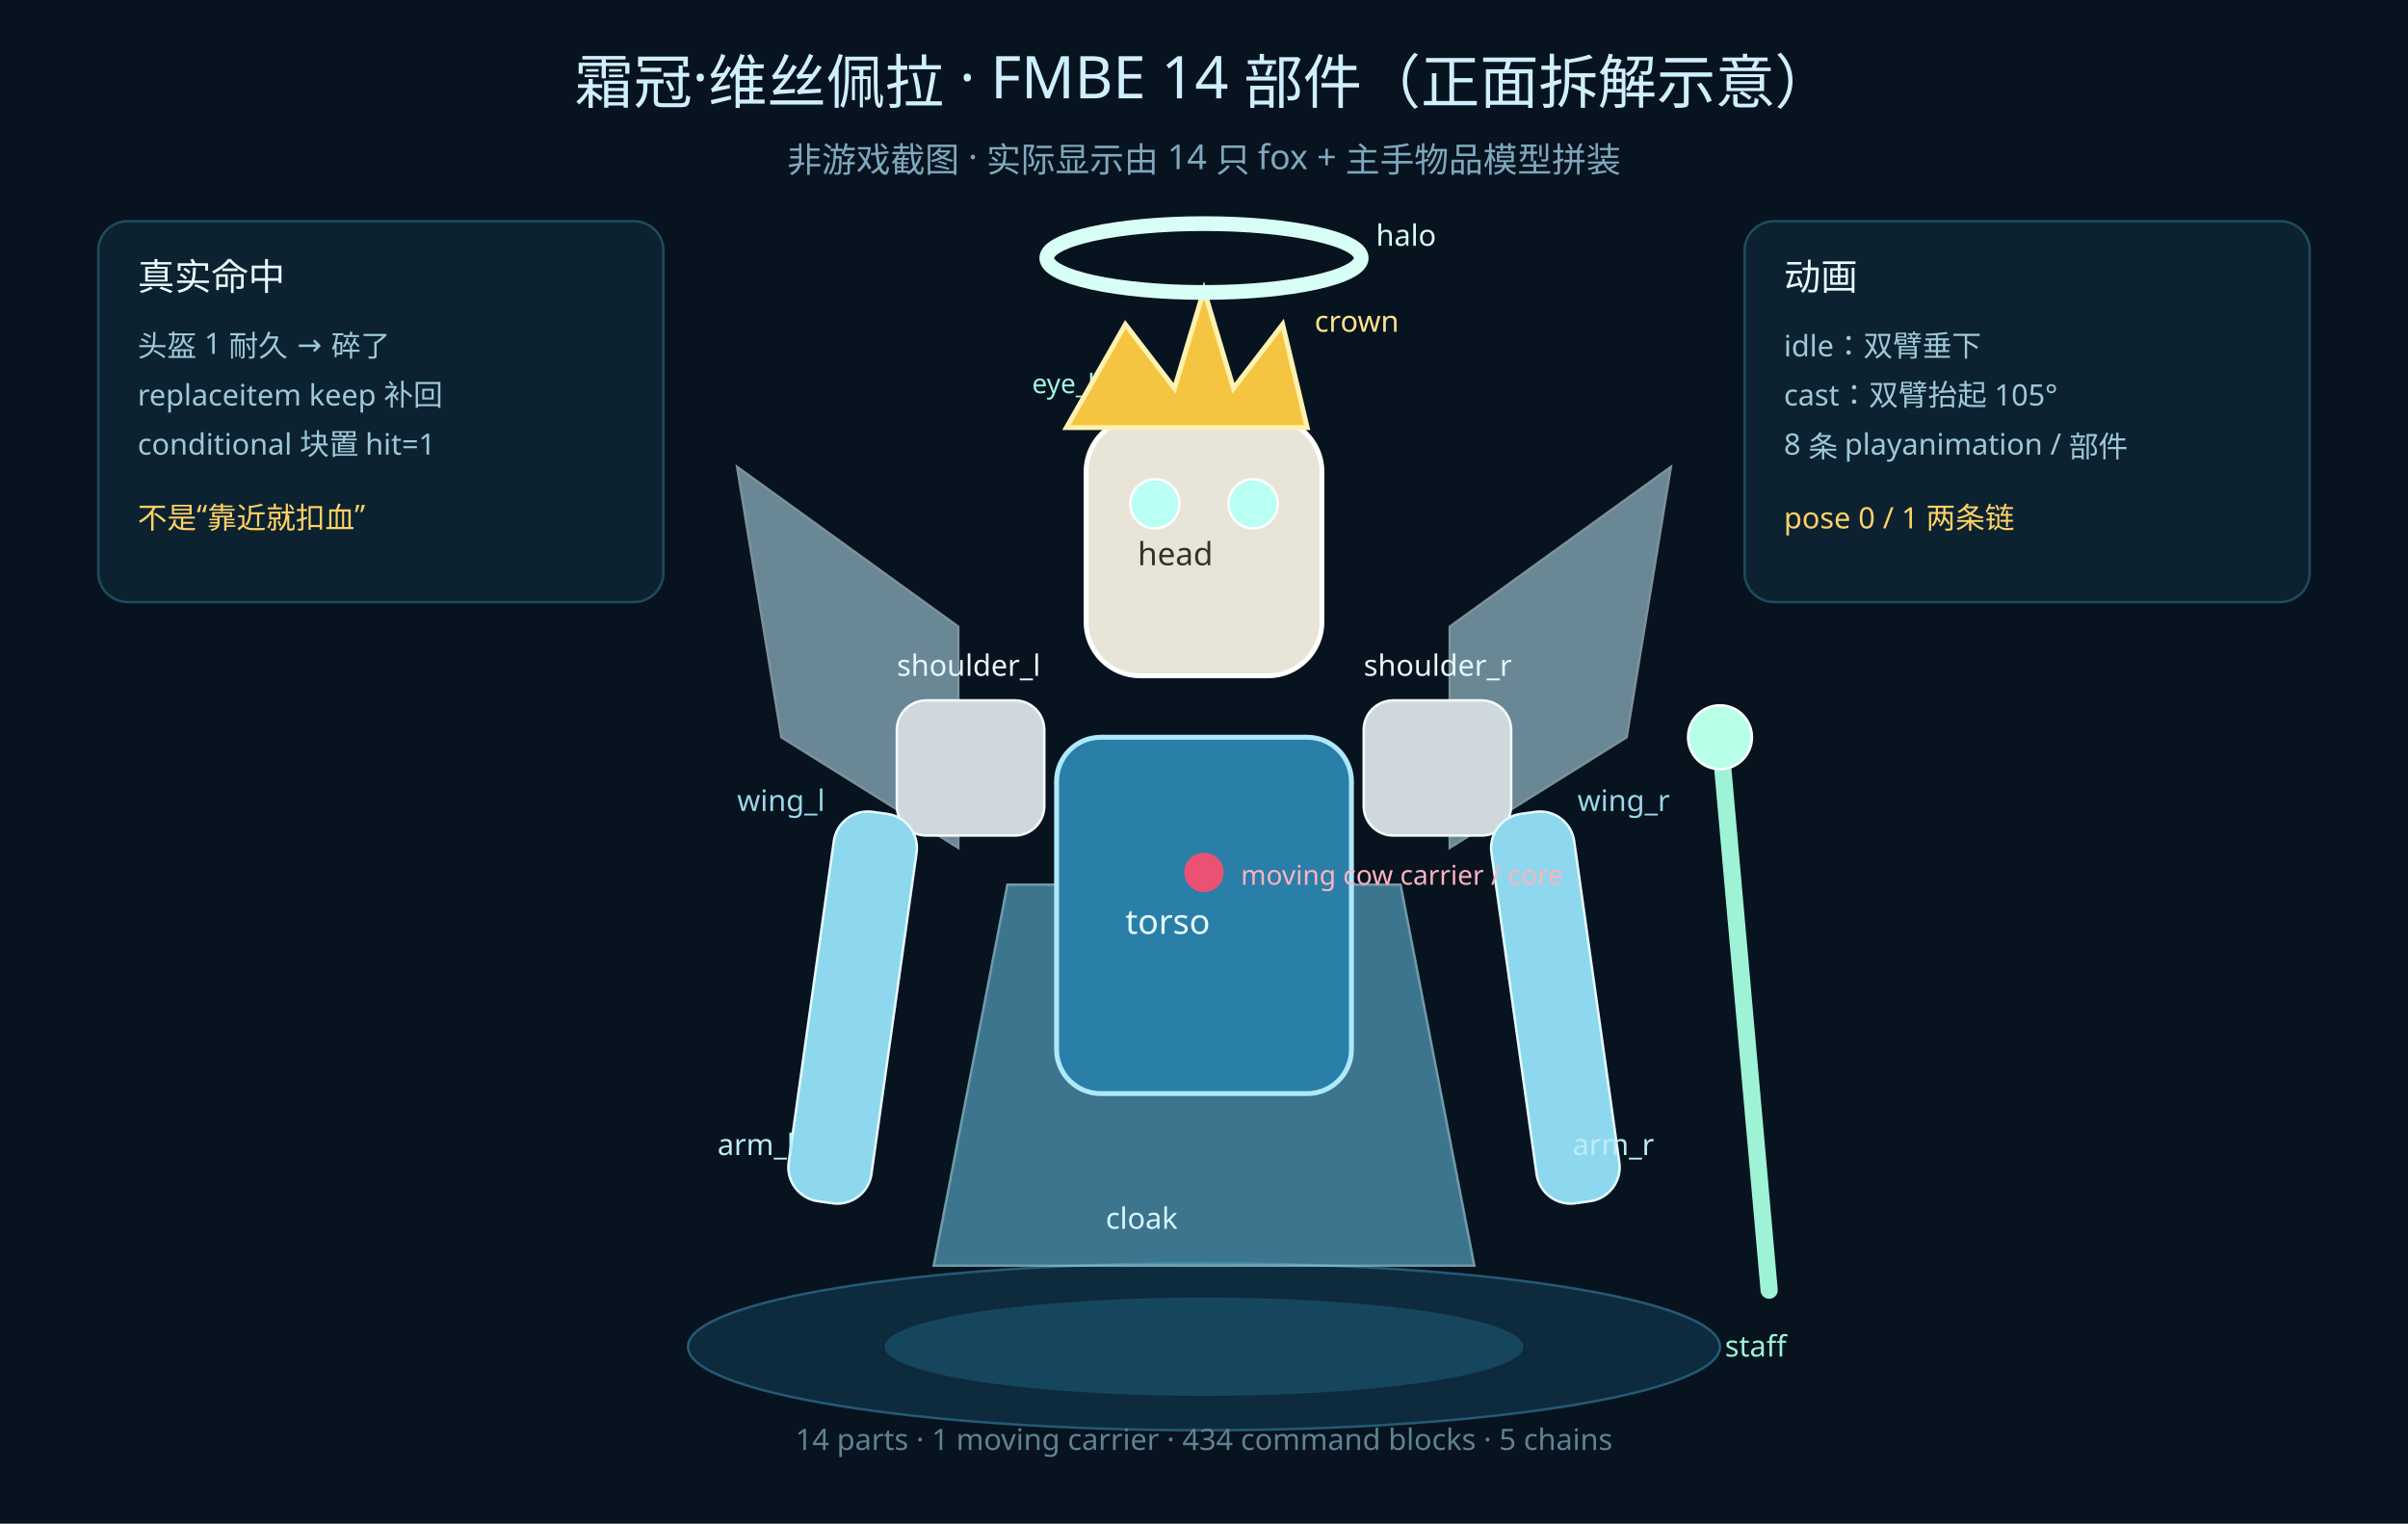
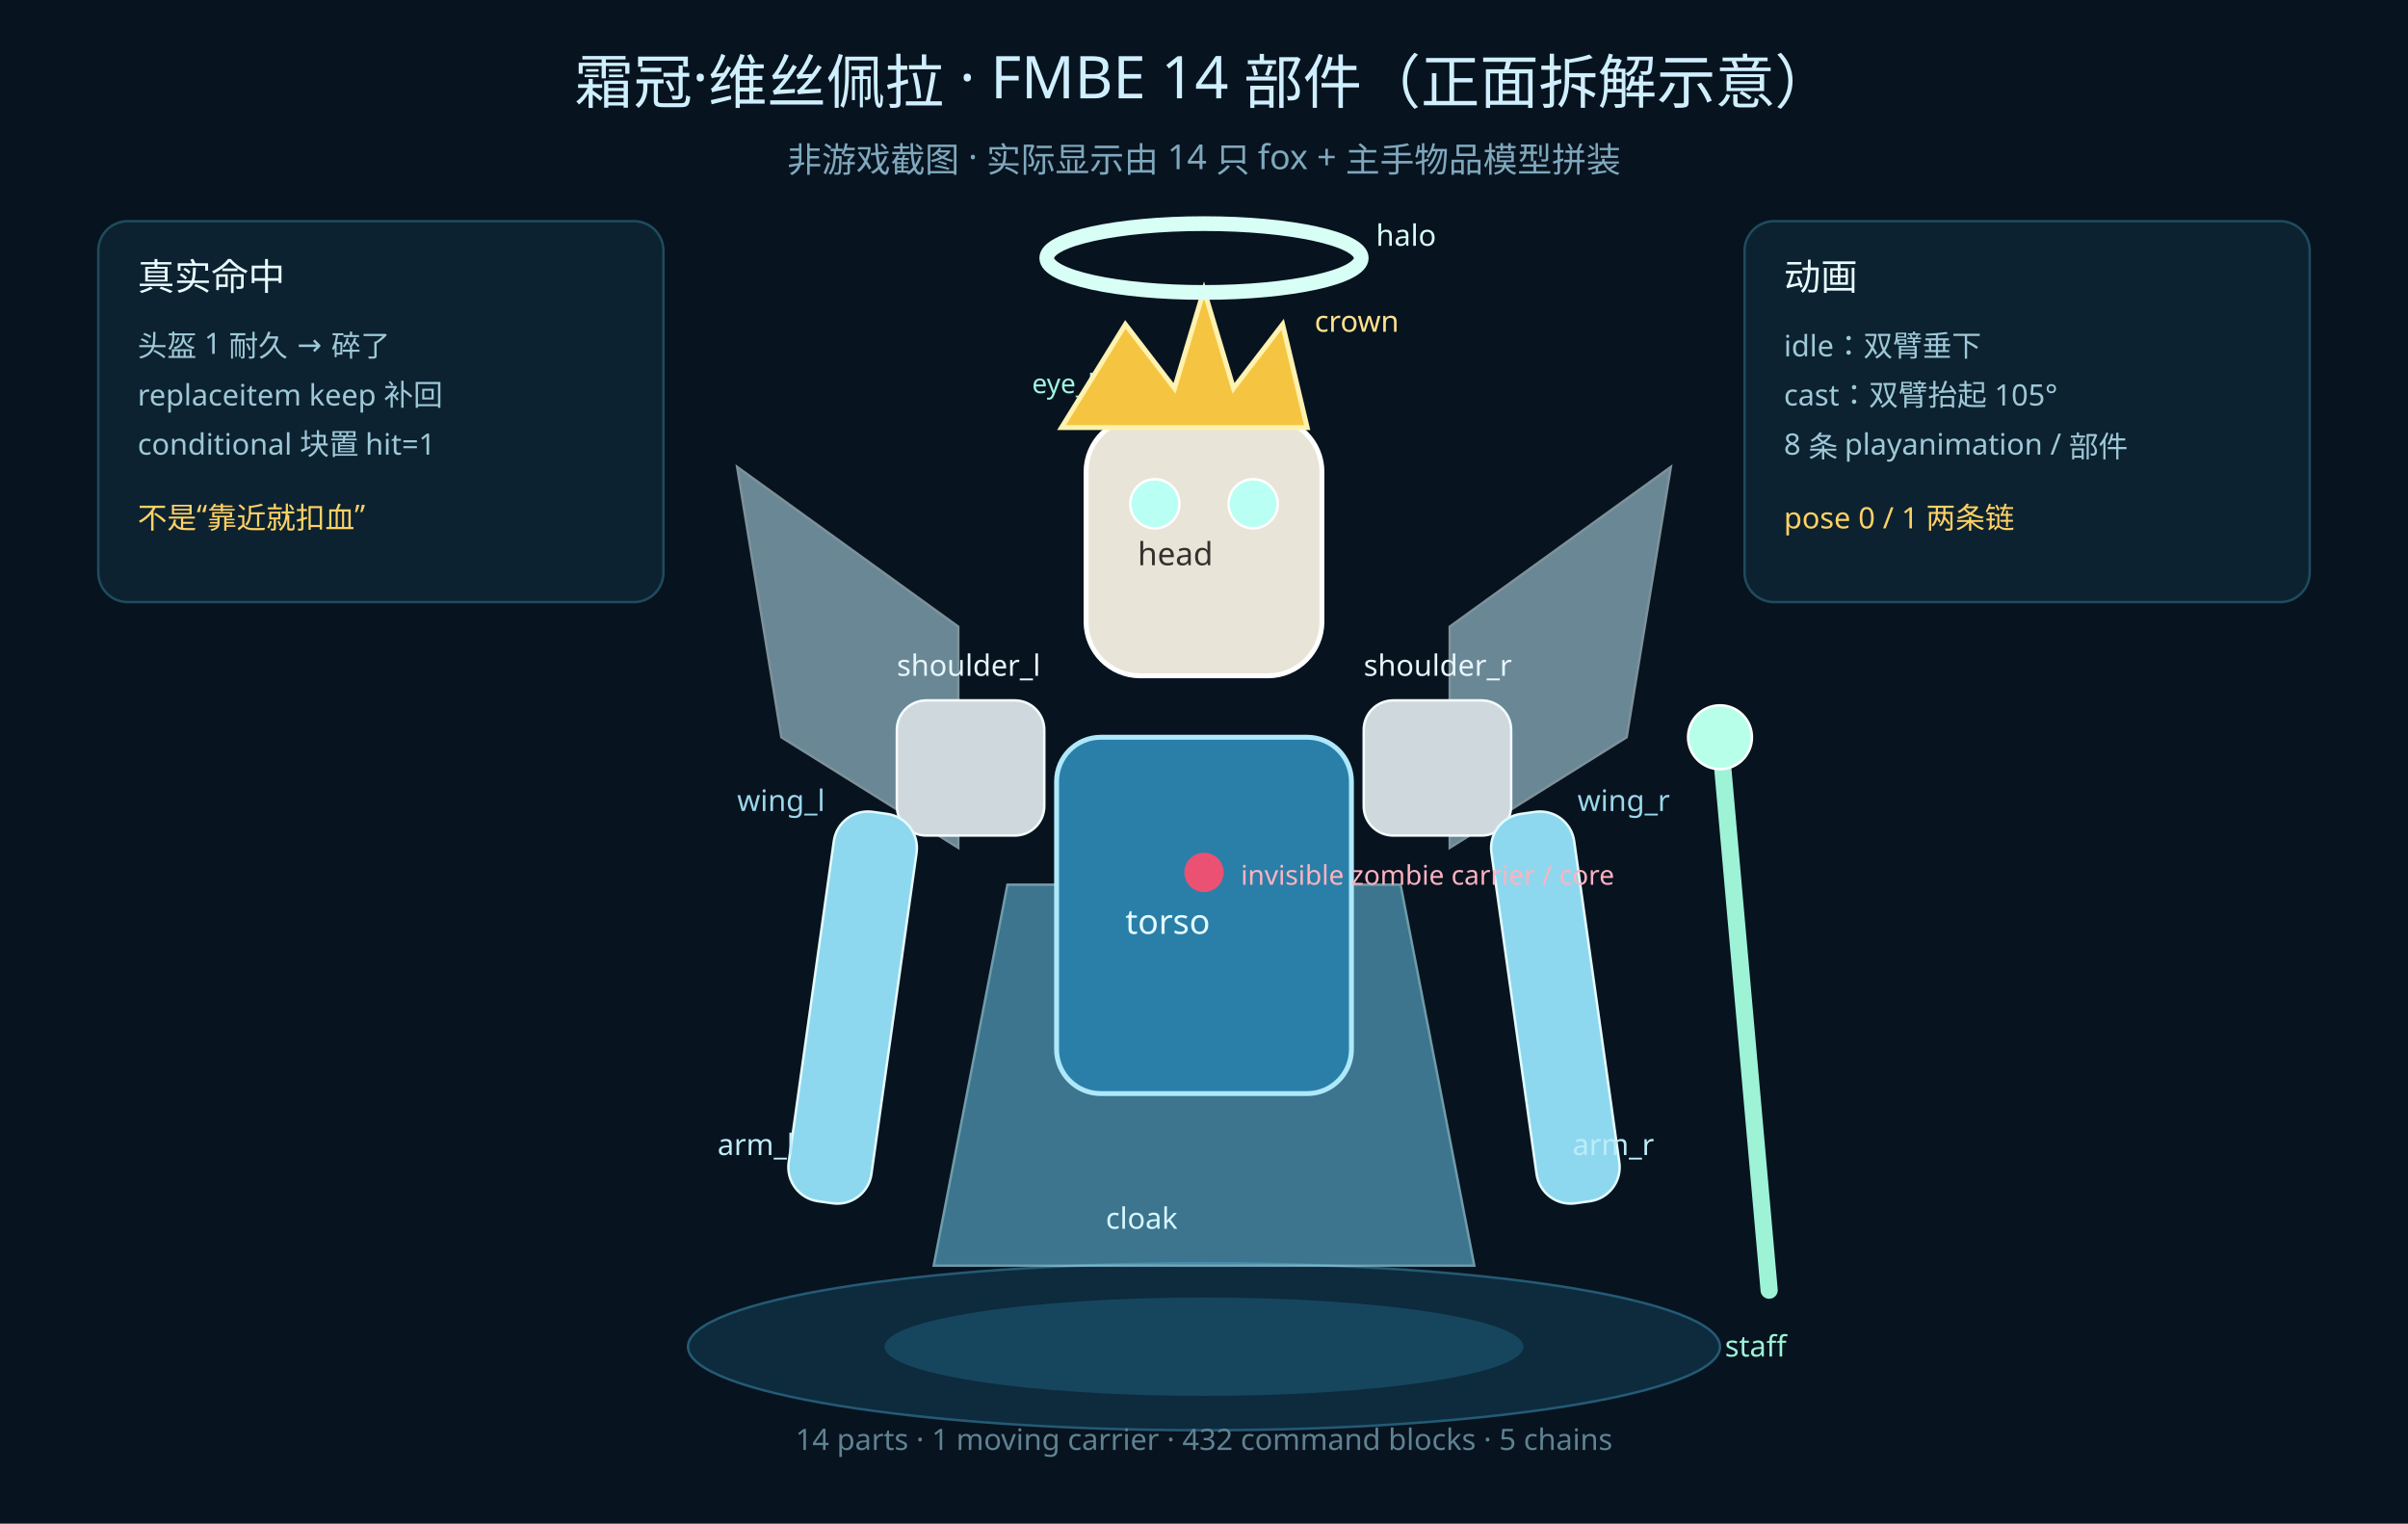
<svg xmlns="http://www.w3.org/2000/svg" width="980" height="620" viewBox="0 0 980 620">
  <rect width="980" height="620" fill="#07131f" />
  <text x="490" y="42" text-anchor="middle" fill="#cfefff" font-family="sans-serif" font-size="24">霜冠·维丝佩拉 · FMBE 14 部件（正面拆解示意）</text>
  <text x="490" y="70" text-anchor="middle" fill="#7fa8bd" font-family="sans-serif" font-size="14">非游戏截图 · 实际显示由 14 只 fox + 主手物品模型拼装</text>
  <ellipse cx="490" cy="548" rx="210" ry="34" fill="#0d2b3d" stroke="#245a75" />
  <ellipse cx="490" cy="548" rx="130" ry="20" fill="#16465e" />
  <polygon points="390,255 300,190 318,300 390,345" fill="#b9e6f5" opacity="0.55" stroke="#dff8ff" />
  <polygon points="590,255 680,190 662,300 590,345" fill="#b9e6f5" opacity="0.55" stroke="#dff8ff" />
  <text x="300" y="330" fill="#9bd7ea" font-family="sans-serif" font-size="12">wing_l</text>
  <text x="642" y="330" fill="#9bd7ea" font-family="sans-serif" font-size="12">wing_r</text>
  <polygon points="410,360 570,360 600,515 380,515" fill="#59a9c8" opacity="0.65" stroke="#a7e4f5" />
  <text x="450" y="500" fill="#d8f7ff" font-family="sans-serif" font-size="12">cloak</text>
  <rect x="430" y="300" width="120" height="145" rx="18" fill="#2a7fa8" stroke="#aee8fb" stroke-width="2" />
  <text x="458" y="380" fill="#e6fbff" font-family="sans-serif" font-size="14">torso</text>
  <rect x="365" y="285" width="60" height="55" rx="12" fill="#cfd8dc" stroke="#f4fbff" />
  <rect x="555" y="285" width="60" height="55" rx="12" fill="#cfd8dc" stroke="#f4fbff" />
  <text x="365" y="275" fill="#e7f6fb" font-family="sans-serif" font-size="12">shoulder_l</text>
  <text x="555" y="275" fill="#e7f6fb" font-family="sans-serif" font-size="12">shoulder_r</text>
  <rect x="330" y="330" width="34" height="160" rx="14" fill="#8dd8ef" stroke="#e4fbff" transform="rotate(8 347 410)" />
  <rect x="616" y="330" width="34" height="160" rx="14" fill="#8dd8ef" stroke="#e4fbff" transform="rotate(-8 633 410)" />
  <text x="292" y="470" fill="#bdecf8" font-family="sans-serif" font-size="12">arm_l</text>
  <text x="640" y="470" fill="#bdecf8" font-family="sans-serif" font-size="12">arm_r</text>
  <line x1="700" y1="300" x2="720" y2="525" stroke="#9ef3d6" stroke-width="7" stroke-linecap="round" />
  <circle cx="700" cy="300" r="13" fill="#b8ffe9" stroke="#ffffff" />
  <text x="702" y="552" fill="#9ef3d6" font-family="sans-serif" font-size="12">staff</text>
  <rect x="442" y="170" width="96" height="105" rx="22" fill="#e8e4d8" stroke="#ffffff" stroke-width="2" />
  <text x="463" y="230" fill="#32312d" font-family="sans-serif" font-size="13">head</text>
  <circle cx="470" cy="205" r="10" fill="#b9fff3" stroke="#ffffff" />
  <circle cx="510" cy="205" r="10" fill="#b9fff3" stroke="#ffffff" />
  <text x="420" y="160" fill="#9ff5e2" font-family="sans-serif" font-size="11">eye_l / eye_r</text>
-   <path d="M434 174 L458 132 L478 158 L490 118 L502 158 L522 132 L532 174 Z" fill="#f5c542" stroke="#fff2b0" stroke-width="2" />
+   <path d="M432 174 L458 132 L478 158 L490 118 L502 158 L522 132 L532 174 Z" fill="#f5c542" stroke="#fff2b0" stroke-width="2" />
  <text x="535" y="135" fill="#ffe28a" font-family="sans-serif" font-size="12">crown</text>
  <ellipse cx="490" cy="105" rx="64" ry="14" fill="none" stroke="#d8fff6" stroke-width="6" />
  <text x="560" y="100" fill="#d8fff6" font-family="sans-serif" font-size="12">halo</text>
  <circle cx="490" cy="355" r="8" fill="#ff4d6d" opacity="0.9" />
-   <text x="505" y="360" fill="#ffb3c1" font-family="sans-serif" font-size="11">moving cow carrier / core</text>
+   <text x="505" y="360" fill="#ffb3c1" font-family="sans-serif" font-size="11">invisible zombie carrier / core</text>
  <rect x="40" y="90" width="230" height="155" rx="12" fill="#0c2230" stroke="#1f4b5e" />
  <text x="56" y="118" fill="#e8fbff" font-family="sans-serif" font-size="15">真实命中</text>
  <text x="56" y="145" fill="#9fc8d8" font-family="sans-serif" font-size="12">头盔 1 耐久 → 碎了</text>
  <text x="56" y="165" fill="#9fc8d8" font-family="sans-serif" font-size="12">replaceitem keep 补回</text>
  <text x="56" y="185" fill="#9fc8d8" font-family="sans-serif" font-size="12">conditional 块置 hit=1</text>
  <text x="56" y="215" fill="#ffd166" font-family="sans-serif" font-size="12">不是“靠近就扣血”</text>
  <rect x="710" y="90" width="230" height="155" rx="12" fill="#0c2230" stroke="#1f4b5e" />
  <text x="726" y="118" fill="#e8fbff" font-family="sans-serif" font-size="15">动画</text>
  <text x="726" y="145" fill="#9fc8d8" font-family="sans-serif" font-size="12">idle：双臂垂下</text>
  <text x="726" y="165" fill="#9fc8d8" font-family="sans-serif" font-size="12">cast：双臂抬起 105°</text>
  <text x="726" y="185" fill="#9fc8d8" font-family="sans-serif" font-size="12">8 条 playanimation / 部件</text>
  <text x="726" y="215" fill="#ffd166" font-family="sans-serif" font-size="12">pose 0 / 1 两条链</text>
-   <text x="490" y="590" text-anchor="middle" fill="#5f8292" font-family="sans-serif" font-size="12">14 parts · 1 moving carrier · 434 command blocks · 5 chains</text>
+   <text x="490" y="590" text-anchor="middle" fill="#5f8292" font-family="sans-serif" font-size="12">14 parts · 1 moving carrier · 432 command blocks · 5 chains</text>
</svg>
